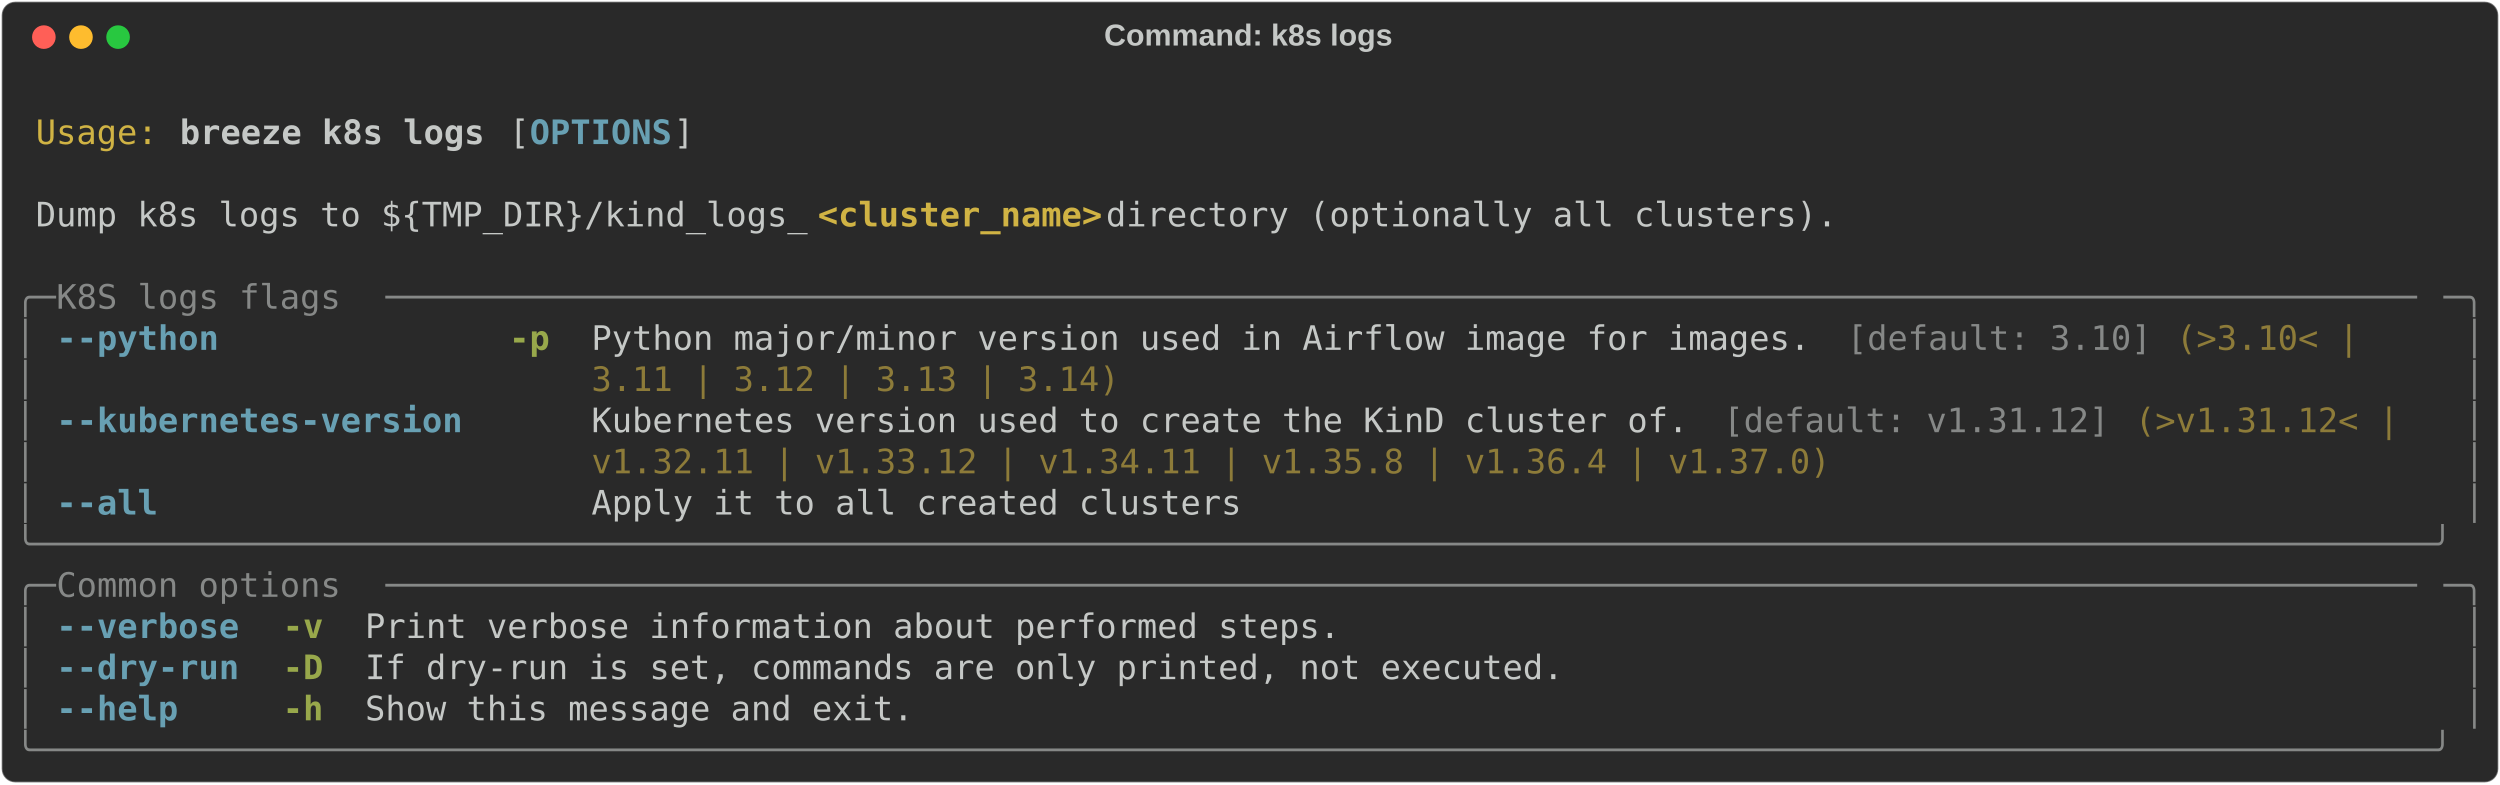
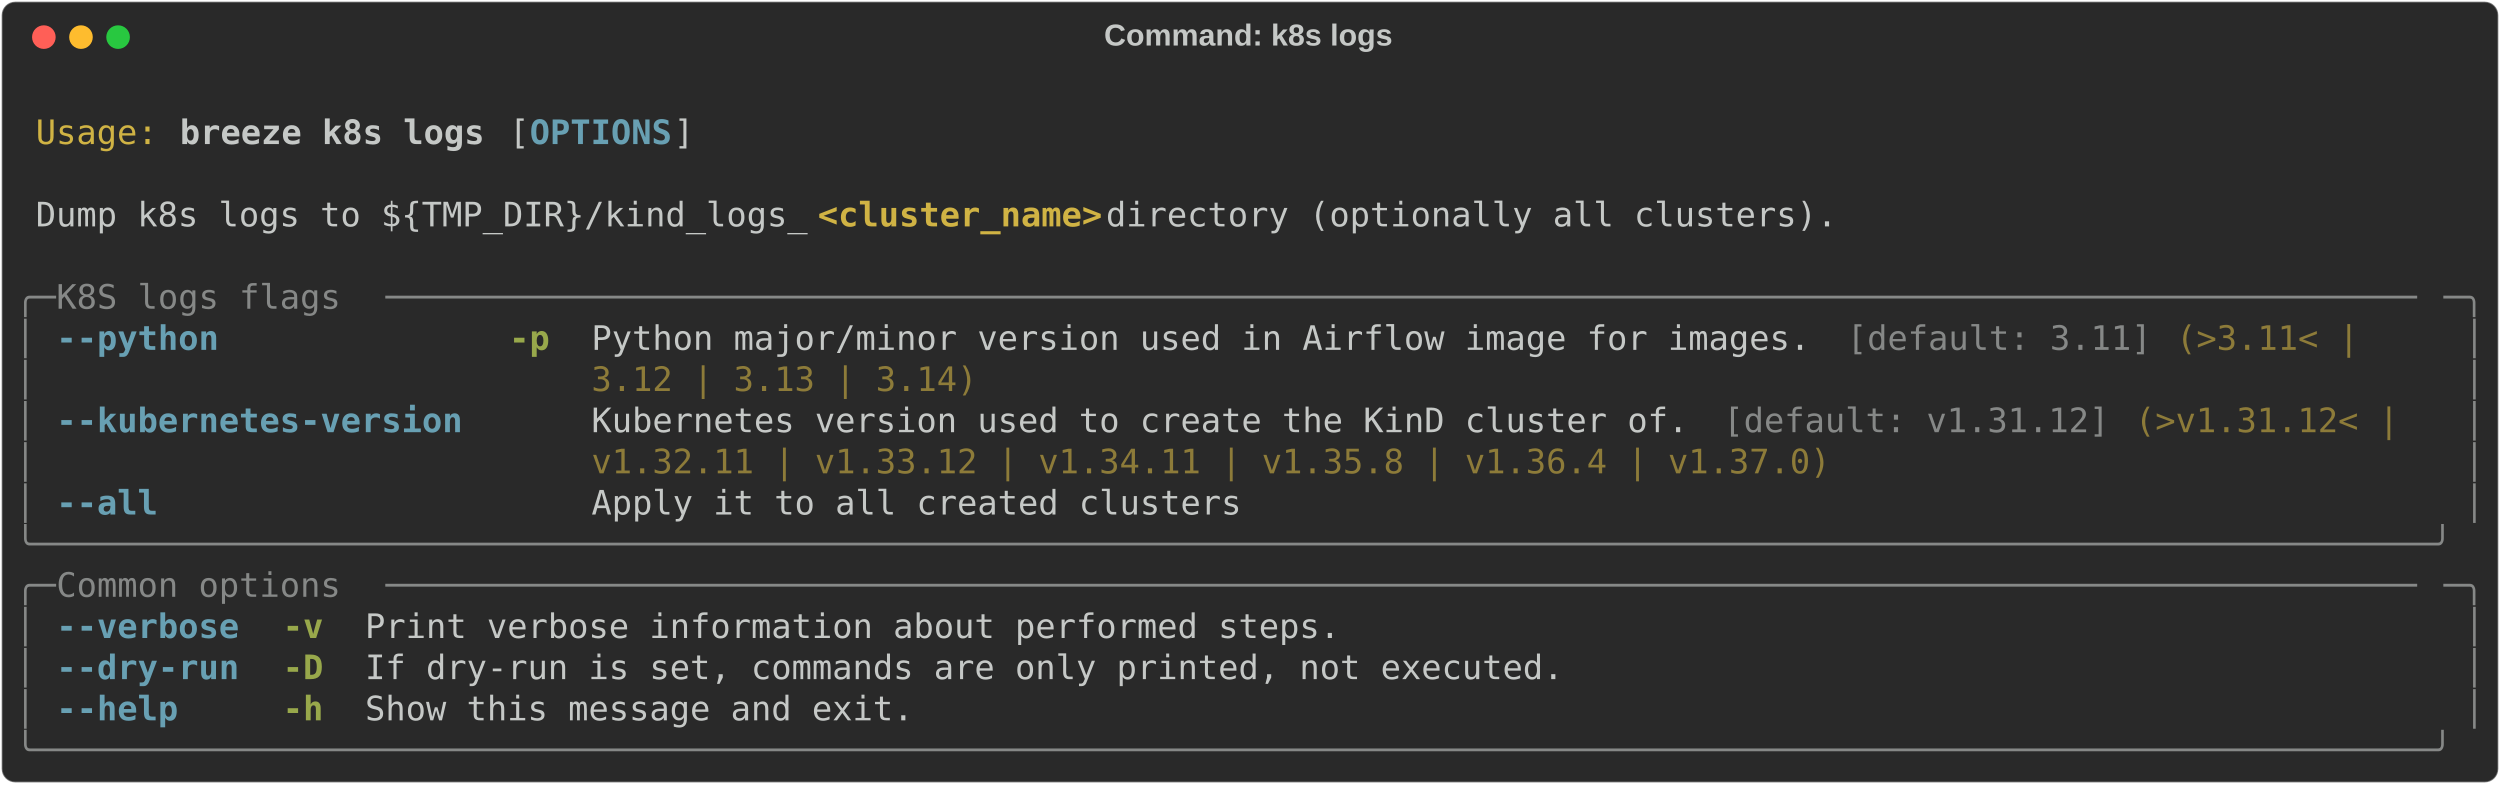
<svg xmlns="http://www.w3.org/2000/svg" class="rich-terminal" viewBox="0 0 1482 464.8">
  <style>

    @font-face {
        font-family: "Fira Code";
        src: local("FiraCode-Regular"),
                url("https://cdnjs.cloudflare.com/ajax/libs/firacode/6.2.0/woff2/FiraCode-Regular.woff2") format("woff2"),
                url("https://cdnjs.cloudflare.com/ajax/libs/firacode/6.2.0/woff/FiraCode-Regular.woff") format("woff");
        font-style: normal;
        font-weight: 400;
    }
    @font-face {
        font-family: "Fira Code";
        src: local("FiraCode-Bold"),
                url("https://cdnjs.cloudflare.com/ajax/libs/firacode/6.2.0/woff2/FiraCode-Bold.woff2") format("woff2"),
                url("https://cdnjs.cloudflare.com/ajax/libs/firacode/6.2.0/woff/FiraCode-Bold.woff") format("woff");
        font-style: bold;
        font-weight: 700;
    }

    .breeze-k8s-logs-matrix {
        font-family: Fira Code, monospace;
        font-size: 20px;
        line-height: 24.4px;
        font-variant-east-asian: full-width;
    }

    .breeze-k8s-logs-title {
        font-size: 18px;
        font-weight: bold;
        font-family: arial;
    }

    .breeze-k8s-logs-r1 { fill: #c5c8c6 }
.breeze-k8s-logs-r2 { fill: #d0b344 }
.breeze-k8s-logs-r3 { fill: #c5c8c6;font-weight: bold }
.breeze-k8s-logs-r4 { fill: #68a0b3;font-weight: bold }
.breeze-k8s-logs-r5 { fill: #d0b344;font-weight: bold }
.breeze-k8s-logs-r6 { fill: #868887 }
.breeze-k8s-logs-r7 { fill: #98a84b;font-weight: bold }
.breeze-k8s-logs-r8 { fill: #8d7b39 }
    </style>
  <defs>
    <clipPath id="breeze-k8s-logs-clip-terminal">
      <rect x="0" y="0" width="1463.0" height="413.8" />
    </clipPath>
    <clipPath id="breeze-k8s-logs-line-0">
      <rect x="0" y="1.5" width="1464" height="24.65" />
    </clipPath>
    <clipPath id="breeze-k8s-logs-line-1">
      <rect x="0" y="25.9" width="1464" height="24.65" />
    </clipPath>
    <clipPath id="breeze-k8s-logs-line-2">
      <rect x="0" y="50.3" width="1464" height="24.65" />
    </clipPath>
    <clipPath id="breeze-k8s-logs-line-3">
      <rect x="0" y="74.7" width="1464" height="24.65" />
    </clipPath>
    <clipPath id="breeze-k8s-logs-line-4">
      <rect x="0" y="99.1" width="1464" height="24.65" />
    </clipPath>
    <clipPath id="breeze-k8s-logs-line-5">
      <rect x="0" y="123.5" width="1464" height="24.65" />
    </clipPath>
    <clipPath id="breeze-k8s-logs-line-6">
      <rect x="0" y="147.9" width="1464" height="24.65" />
    </clipPath>
    <clipPath id="breeze-k8s-logs-line-7">
      <rect x="0" y="172.3" width="1464" height="24.65" />
    </clipPath>
    <clipPath id="breeze-k8s-logs-line-8">
      <rect x="0" y="196.7" width="1464" height="24.65" />
    </clipPath>
    <clipPath id="breeze-k8s-logs-line-9">
      <rect x="0" y="221.1" width="1464" height="24.65" />
    </clipPath>
    <clipPath id="breeze-k8s-logs-line-10">
      <rect x="0" y="245.5" width="1464" height="24.65" />
    </clipPath>
    <clipPath id="breeze-k8s-logs-line-11">
      <rect x="0" y="269.9" width="1464" height="24.65" />
    </clipPath>
    <clipPath id="breeze-k8s-logs-line-12">
      <rect x="0" y="294.3" width="1464" height="24.65" />
    </clipPath>
    <clipPath id="breeze-k8s-logs-line-13">
      <rect x="0" y="318.7" width="1464" height="24.65" />
    </clipPath>
    <clipPath id="breeze-k8s-logs-line-14">
      <rect x="0" y="343.1" width="1464" height="24.65" />
    </clipPath>
    <clipPath id="breeze-k8s-logs-line-15">
      <rect x="0" y="367.5" width="1464" height="24.65" />
    </clipPath>
  </defs>
  <rect fill="#292929" stroke="rgba(255,255,255,0.35)" stroke-width="1" x="1" y="1" width="1480" height="462.8" rx="8" />
  <text class="breeze-k8s-logs-title" fill="#c5c8c6" text-anchor="middle" x="740" y="27">Command: k8s logs</text>
  <g transform="translate(26,22)">
    <circle cx="0" cy="0" r="7" fill="#ff5f57" />
    <circle cx="22" cy="0" r="7" fill="#febc2e" />
    <circle cx="44" cy="0" r="7" fill="#28c840" />
  </g>
  <g transform="translate(9, 41)" clip-path="url(#breeze-k8s-logs-clip-terminal)">
    <g class="breeze-k8s-logs-matrix">
      <text class="breeze-k8s-logs-r1" x="1464" y="20" textLength="12.2" clip-path="url(#breeze-k8s-logs-line-0)">
</text>
      <text class="breeze-k8s-logs-r2" x="12.2" y="44.4" textLength="73.2" clip-path="url(#breeze-k8s-logs-line-1)">Usage:</text>
      <text class="breeze-k8s-logs-r3" x="97.6" y="44.4" textLength="183" clip-path="url(#breeze-k8s-logs-line-1)">breeze k8s logs</text>
      <text class="breeze-k8s-logs-r1" x="292.8" y="44.4" textLength="12.2" clip-path="url(#breeze-k8s-logs-line-1)">[</text>
      <text class="breeze-k8s-logs-r4" x="305" y="44.4" textLength="85.4" clip-path="url(#breeze-k8s-logs-line-1)">OPTIONS</text>
      <text class="breeze-k8s-logs-r1" x="390.4" y="44.4" textLength="12.2" clip-path="url(#breeze-k8s-logs-line-1)">]</text>
      <text class="breeze-k8s-logs-r1" x="1464" y="44.4" textLength="12.2" clip-path="url(#breeze-k8s-logs-line-1)">
</text>
      <text class="breeze-k8s-logs-r1" x="1464" y="68.8" textLength="12.2" clip-path="url(#breeze-k8s-logs-line-2)">
</text>
      <text class="breeze-k8s-logs-r1" x="12.2" y="93.2" textLength="463.6" clip-path="url(#breeze-k8s-logs-line-3)">Dump k8s logs to ${TMP_DIR}/kind_logs_</text>
      <text class="breeze-k8s-logs-r5" x="475.8" y="93.2" textLength="170.8" clip-path="url(#breeze-k8s-logs-line-3)">&lt;cluster_name&gt;</text>
      <text class="breeze-k8s-logs-r1" x="646.6" y="93.2" textLength="451.4" clip-path="url(#breeze-k8s-logs-line-3)"> directory (optionally all clusters).</text>
      <text class="breeze-k8s-logs-r1" x="1464" y="93.2" textLength="12.2" clip-path="url(#breeze-k8s-logs-line-3)">
</text>
      <text class="breeze-k8s-logs-r1" x="1464" y="117.6" textLength="12.2" clip-path="url(#breeze-k8s-logs-line-4)">
</text>
      <text class="breeze-k8s-logs-r6" x="0" y="142" textLength="24.4" clip-path="url(#breeze-k8s-logs-line-5)">╭─</text>
      <text class="breeze-k8s-logs-r6" x="24.4" y="142" textLength="195.2" clip-path="url(#breeze-k8s-logs-line-5)"> K8S logs flags </text>
      <text class="breeze-k8s-logs-r6" x="219.6" y="142" textLength="1220" clip-path="url(#breeze-k8s-logs-line-5)">────────────────────────────────────────────────────────────────────────────────────────────────────</text>
      <text class="breeze-k8s-logs-r6" x="1439.6" y="142" textLength="24.4" clip-path="url(#breeze-k8s-logs-line-5)">─╮</text>
      <text class="breeze-k8s-logs-r1" x="1464" y="142" textLength="12.2" clip-path="url(#breeze-k8s-logs-line-5)">
</text>
      <text class="breeze-k8s-logs-r6" x="0" y="166.4" textLength="12.2" clip-path="url(#breeze-k8s-logs-line-6)">│</text>
      <text class="breeze-k8s-logs-r4" x="24.4" y="166.4" textLength="244" clip-path="url(#breeze-k8s-logs-line-6)">--python            </text>
      <text class="breeze-k8s-logs-r7" x="292.8" y="166.4" textLength="24.4" clip-path="url(#breeze-k8s-logs-line-6)">-p</text>
      <text class="breeze-k8s-logs-r1" x="341.6" y="166.4" textLength="744.2" clip-path="url(#breeze-k8s-logs-line-6)">Python major/minor version used in Airflow image for images. </text>
-       <text class="breeze-k8s-logs-r6" x="1085.8" y="166.4" textLength="183" clip-path="url(#breeze-k8s-logs-line-6)">[default: 3.10]</text>
-       <text class="breeze-k8s-logs-r8" x="1281" y="166.4" textLength="122" clip-path="url(#breeze-k8s-logs-line-6)">(&gt;3.10&lt; | </text>
+       <text class="breeze-k8s-logs-r6" x="1085.8" y="166.4" textLength="183" clip-path="url(#breeze-k8s-logs-line-6)">[default: 3.11]</text>
+       <text class="breeze-k8s-logs-r8" x="1281" y="166.4" textLength="122" clip-path="url(#breeze-k8s-logs-line-6)">(&gt;3.11&lt; | </text>
      <text class="breeze-k8s-logs-r6" x="1451.8" y="166.4" textLength="12.2" clip-path="url(#breeze-k8s-logs-line-6)">│</text>
      <text class="breeze-k8s-logs-r1" x="1464" y="166.4" textLength="12.2" clip-path="url(#breeze-k8s-logs-line-6)">
</text>
      <text class="breeze-k8s-logs-r6" x="0" y="190.8" textLength="12.2" clip-path="url(#breeze-k8s-logs-line-7)">│</text>
-       <text class="breeze-k8s-logs-r8" x="341.6" y="190.8" textLength="317.2" clip-path="url(#breeze-k8s-logs-line-7)">3.11 | 3.12 | 3.13 | 3.14)</text>
+       <text class="breeze-k8s-logs-r8" x="341.6" y="190.8" textLength="231.8" clip-path="url(#breeze-k8s-logs-line-7)">3.12 | 3.13 | 3.14)</text>
      <text class="breeze-k8s-logs-r6" x="1451.8" y="190.8" textLength="12.2" clip-path="url(#breeze-k8s-logs-line-7)">│</text>
      <text class="breeze-k8s-logs-r1" x="1464" y="190.8" textLength="12.2" clip-path="url(#breeze-k8s-logs-line-7)">
</text>
      <text class="breeze-k8s-logs-r6" x="0" y="215.2" textLength="12.2" clip-path="url(#breeze-k8s-logs-line-8)">│</text>
      <text class="breeze-k8s-logs-r4" x="24.4" y="215.2" textLength="244" clip-path="url(#breeze-k8s-logs-line-8)">--kubernetes-version</text>
      <text class="breeze-k8s-logs-r1" x="341.6" y="215.2" textLength="671" clip-path="url(#breeze-k8s-logs-line-8)">Kubernetes version used to create the KinD cluster of. </text>
      <text class="breeze-k8s-logs-r6" x="1012.6" y="215.2" textLength="231.8" clip-path="url(#breeze-k8s-logs-line-8)">[default: v1.31.12]</text>
      <text class="breeze-k8s-logs-r8" x="1256.6" y="215.2" textLength="170.8" clip-path="url(#breeze-k8s-logs-line-8)">(&gt;v1.31.12&lt; | </text>
      <text class="breeze-k8s-logs-r6" x="1451.8" y="215.2" textLength="12.2" clip-path="url(#breeze-k8s-logs-line-8)">│</text>
      <text class="breeze-k8s-logs-r1" x="1464" y="215.2" textLength="12.2" clip-path="url(#breeze-k8s-logs-line-8)">
</text>
      <text class="breeze-k8s-logs-r6" x="0" y="239.6" textLength="12.2" clip-path="url(#breeze-k8s-logs-line-9)">│</text>
      <text class="breeze-k8s-logs-r8" x="341.6" y="239.6" textLength="744.2" clip-path="url(#breeze-k8s-logs-line-9)">v1.32.11 | v1.33.12 | v1.34.11 | v1.35.8 | v1.36.4 | v1.37.0)</text>
      <text class="breeze-k8s-logs-r6" x="1451.8" y="239.6" textLength="12.2" clip-path="url(#breeze-k8s-logs-line-9)">│</text>
      <text class="breeze-k8s-logs-r1" x="1464" y="239.6" textLength="12.2" clip-path="url(#breeze-k8s-logs-line-9)">
</text>
      <text class="breeze-k8s-logs-r6" x="0" y="264" textLength="12.2" clip-path="url(#breeze-k8s-logs-line-10)">│</text>
      <text class="breeze-k8s-logs-r4" x="24.4" y="264" textLength="244" clip-path="url(#breeze-k8s-logs-line-10)">--all               </text>
      <text class="breeze-k8s-logs-r1" x="341.6" y="264" textLength="390.4" clip-path="url(#breeze-k8s-logs-line-10)">Apply it to all created clusters</text>
      <text class="breeze-k8s-logs-r6" x="1451.8" y="264" textLength="12.2" clip-path="url(#breeze-k8s-logs-line-10)">│</text>
      <text class="breeze-k8s-logs-r1" x="1464" y="264" textLength="12.2" clip-path="url(#breeze-k8s-logs-line-10)">
</text>
      <text class="breeze-k8s-logs-r6" x="0" y="288.4" textLength="1464" clip-path="url(#breeze-k8s-logs-line-11)">╰──────────────────────────────────────────────────────────────────────────────────────────────────────────────────────╯</text>
      <text class="breeze-k8s-logs-r1" x="1464" y="288.4" textLength="12.2" clip-path="url(#breeze-k8s-logs-line-11)">
</text>
      <text class="breeze-k8s-logs-r6" x="0" y="312.8" textLength="24.4" clip-path="url(#breeze-k8s-logs-line-12)">╭─</text>
      <text class="breeze-k8s-logs-r6" x="24.4" y="312.8" textLength="195.2" clip-path="url(#breeze-k8s-logs-line-12)"> Common options </text>
      <text class="breeze-k8s-logs-r6" x="219.6" y="312.8" textLength="1220" clip-path="url(#breeze-k8s-logs-line-12)">────────────────────────────────────────────────────────────────────────────────────────────────────</text>
      <text class="breeze-k8s-logs-r6" x="1439.6" y="312.8" textLength="24.4" clip-path="url(#breeze-k8s-logs-line-12)">─╮</text>
      <text class="breeze-k8s-logs-r1" x="1464" y="312.8" textLength="12.2" clip-path="url(#breeze-k8s-logs-line-12)">
</text>
      <text class="breeze-k8s-logs-r6" x="0" y="337.2" textLength="12.2" clip-path="url(#breeze-k8s-logs-line-13)">│</text>
      <text class="breeze-k8s-logs-r4" x="24.4" y="337.2" textLength="109.8" clip-path="url(#breeze-k8s-logs-line-13)">--verbose</text>
      <text class="breeze-k8s-logs-r7" x="158.6" y="337.2" textLength="24.4" clip-path="url(#breeze-k8s-logs-line-13)">-v</text>
      <text class="breeze-k8s-logs-r1" x="207.4" y="337.2" textLength="585.6" clip-path="url(#breeze-k8s-logs-line-13)">Print verbose information about performed steps.</text>
      <text class="breeze-k8s-logs-r6" x="1451.8" y="337.2" textLength="12.2" clip-path="url(#breeze-k8s-logs-line-13)">│</text>
      <text class="breeze-k8s-logs-r1" x="1464" y="337.2" textLength="12.2" clip-path="url(#breeze-k8s-logs-line-13)">
</text>
      <text class="breeze-k8s-logs-r6" x="0" y="361.6" textLength="12.2" clip-path="url(#breeze-k8s-logs-line-14)">│</text>
      <text class="breeze-k8s-logs-r4" x="24.4" y="361.6" textLength="109.8" clip-path="url(#breeze-k8s-logs-line-14)">--dry-run</text>
      <text class="breeze-k8s-logs-r7" x="158.6" y="361.6" textLength="24.4" clip-path="url(#breeze-k8s-logs-line-14)">-D</text>
      <text class="breeze-k8s-logs-r1" x="207.4" y="361.6" textLength="719.8" clip-path="url(#breeze-k8s-logs-line-14)">If dry-run is set, commands are only printed, not executed.</text>
      <text class="breeze-k8s-logs-r6" x="1451.8" y="361.6" textLength="12.2" clip-path="url(#breeze-k8s-logs-line-14)">│</text>
      <text class="breeze-k8s-logs-r1" x="1464" y="361.6" textLength="12.2" clip-path="url(#breeze-k8s-logs-line-14)">
</text>
      <text class="breeze-k8s-logs-r6" x="0" y="386" textLength="12.2" clip-path="url(#breeze-k8s-logs-line-15)">│</text>
      <text class="breeze-k8s-logs-r4" x="24.4" y="386" textLength="109.8" clip-path="url(#breeze-k8s-logs-line-15)">--help   </text>
      <text class="breeze-k8s-logs-r7" x="158.6" y="386" textLength="24.4" clip-path="url(#breeze-k8s-logs-line-15)">-h</text>
      <text class="breeze-k8s-logs-r1" x="207.4" y="386" textLength="329.4" clip-path="url(#breeze-k8s-logs-line-15)">Show this message and exit.</text>
      <text class="breeze-k8s-logs-r6" x="1451.8" y="386" textLength="12.2" clip-path="url(#breeze-k8s-logs-line-15)">│</text>
      <text class="breeze-k8s-logs-r1" x="1464" y="386" textLength="12.2" clip-path="url(#breeze-k8s-logs-line-15)">
</text>
      <text class="breeze-k8s-logs-r6" x="0" y="410.4" textLength="1464" clip-path="url(#breeze-k8s-logs-line-16)">╰──────────────────────────────────────────────────────────────────────────────────────────────────────────────────────╯</text>
      <text class="breeze-k8s-logs-r1" x="1464" y="410.4" textLength="12.2" clip-path="url(#breeze-k8s-logs-line-16)">
</text>
    </g>
  </g>
</svg>
